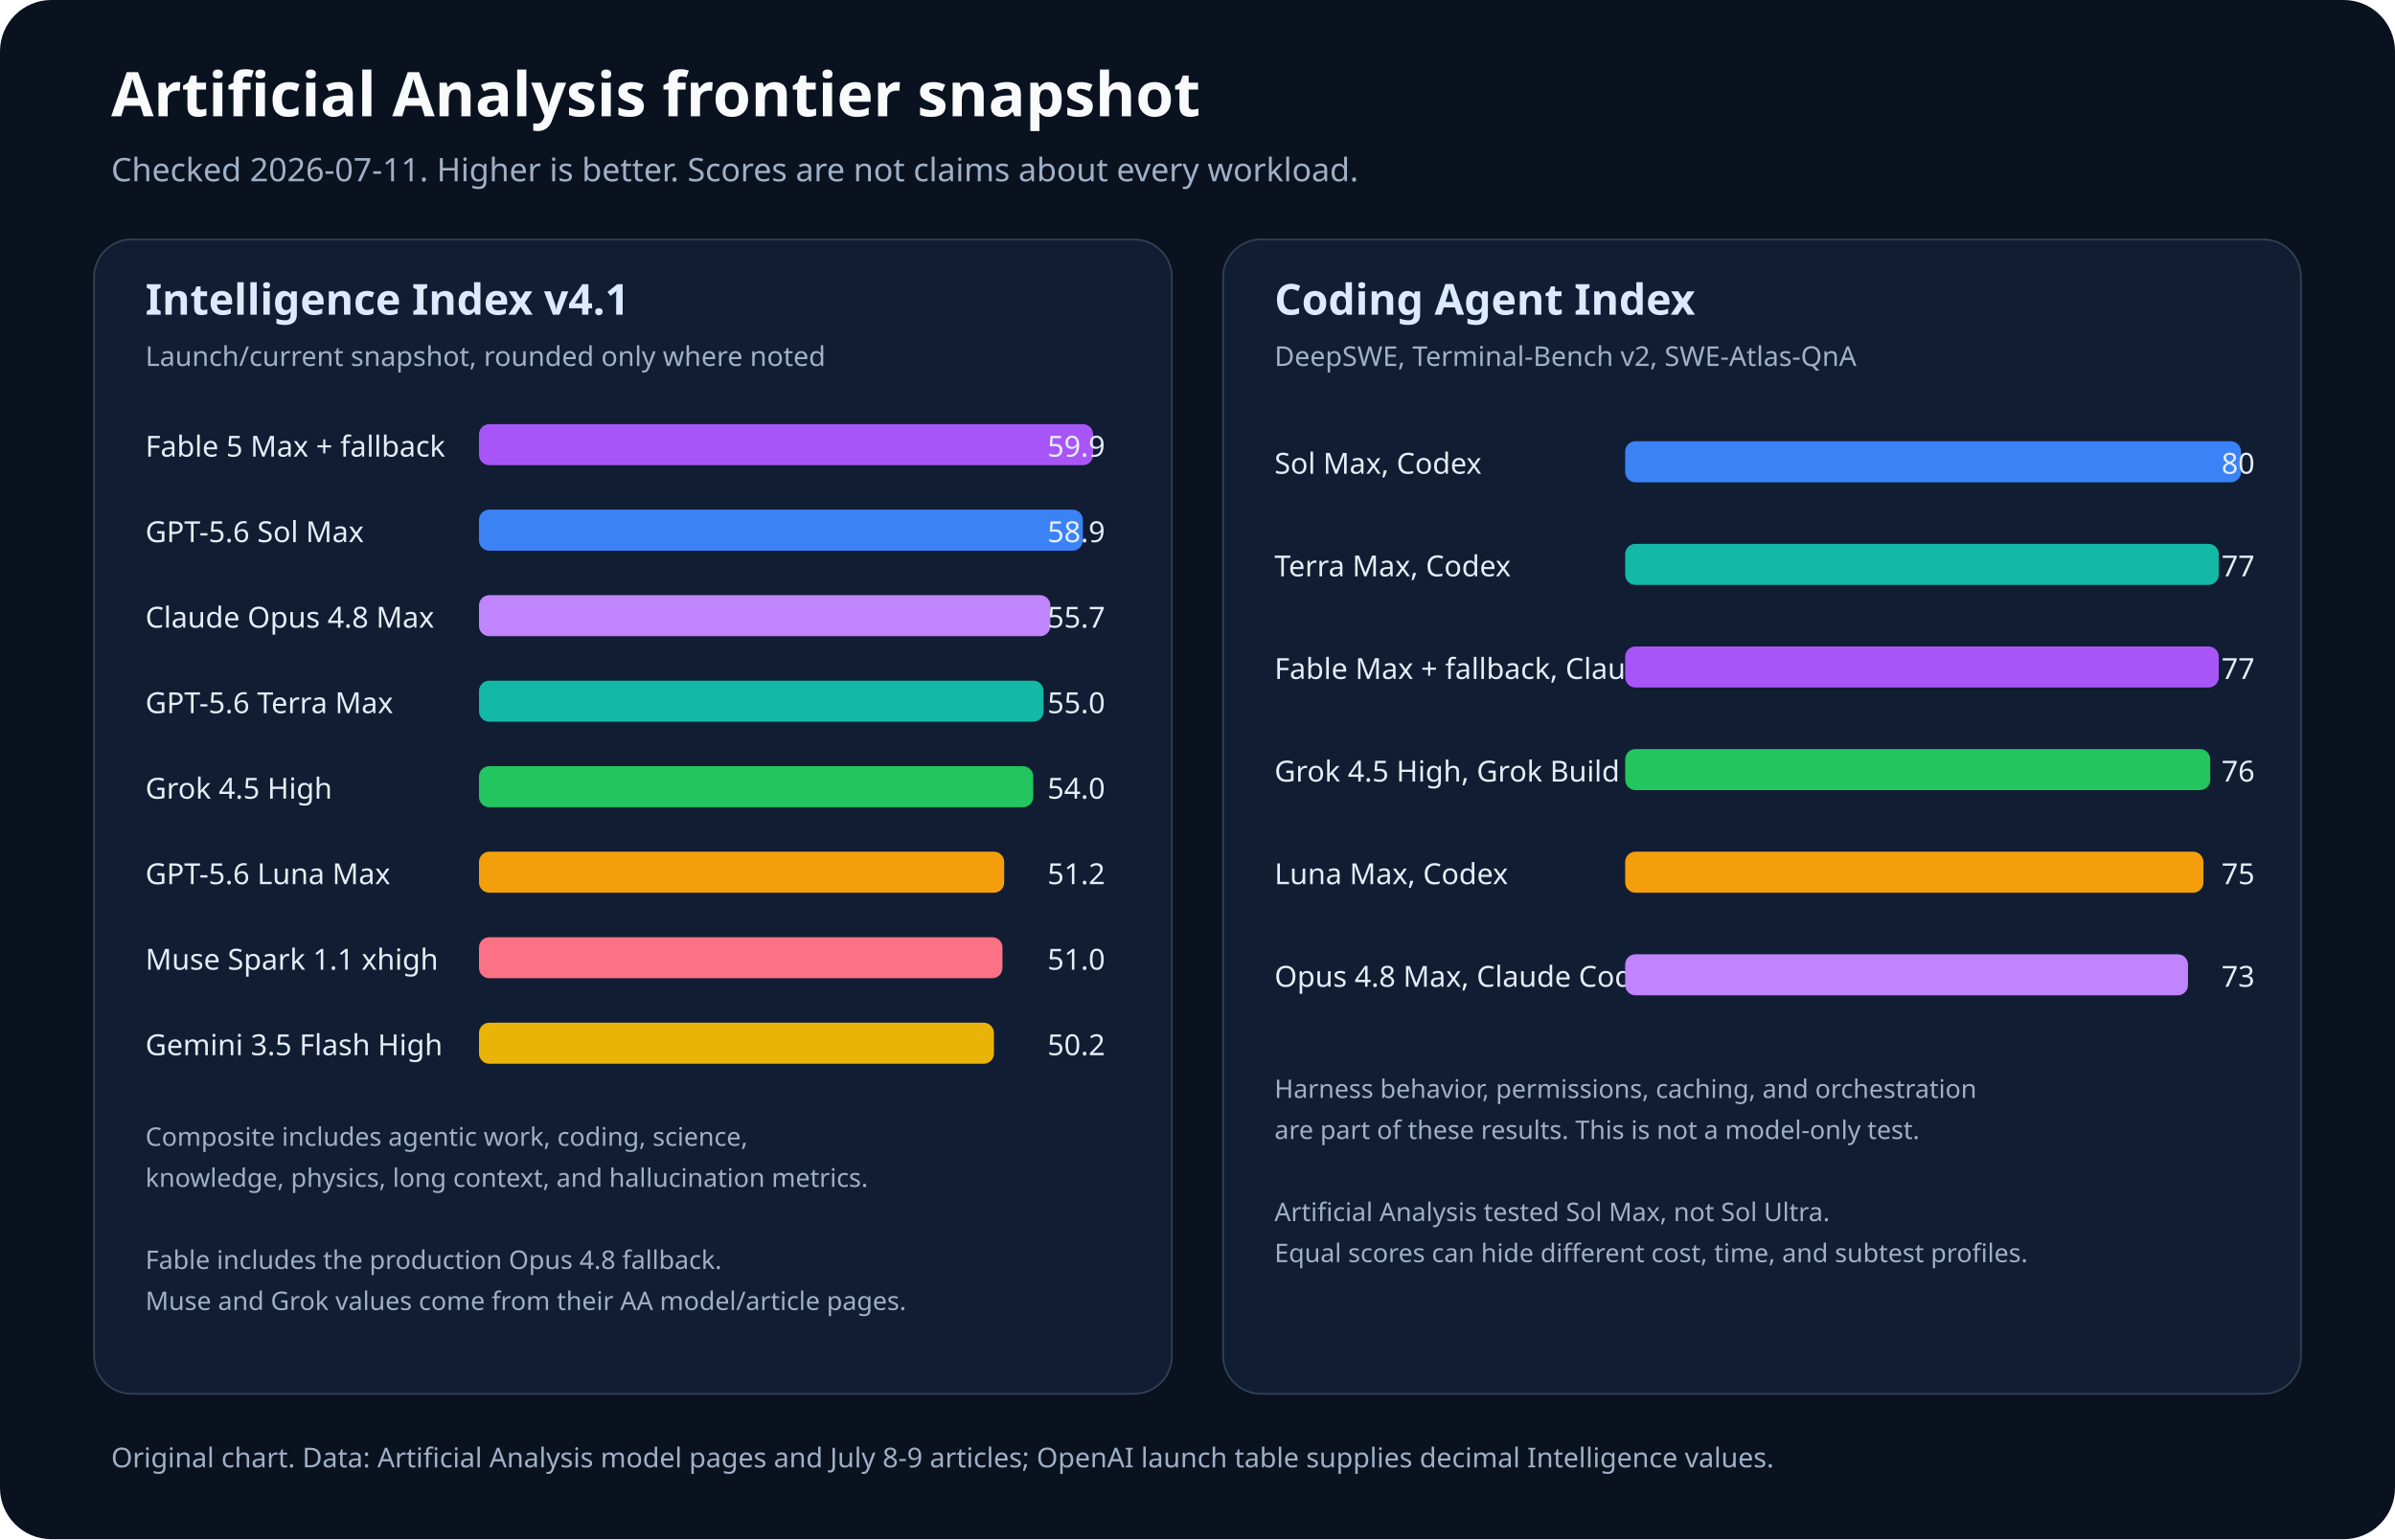
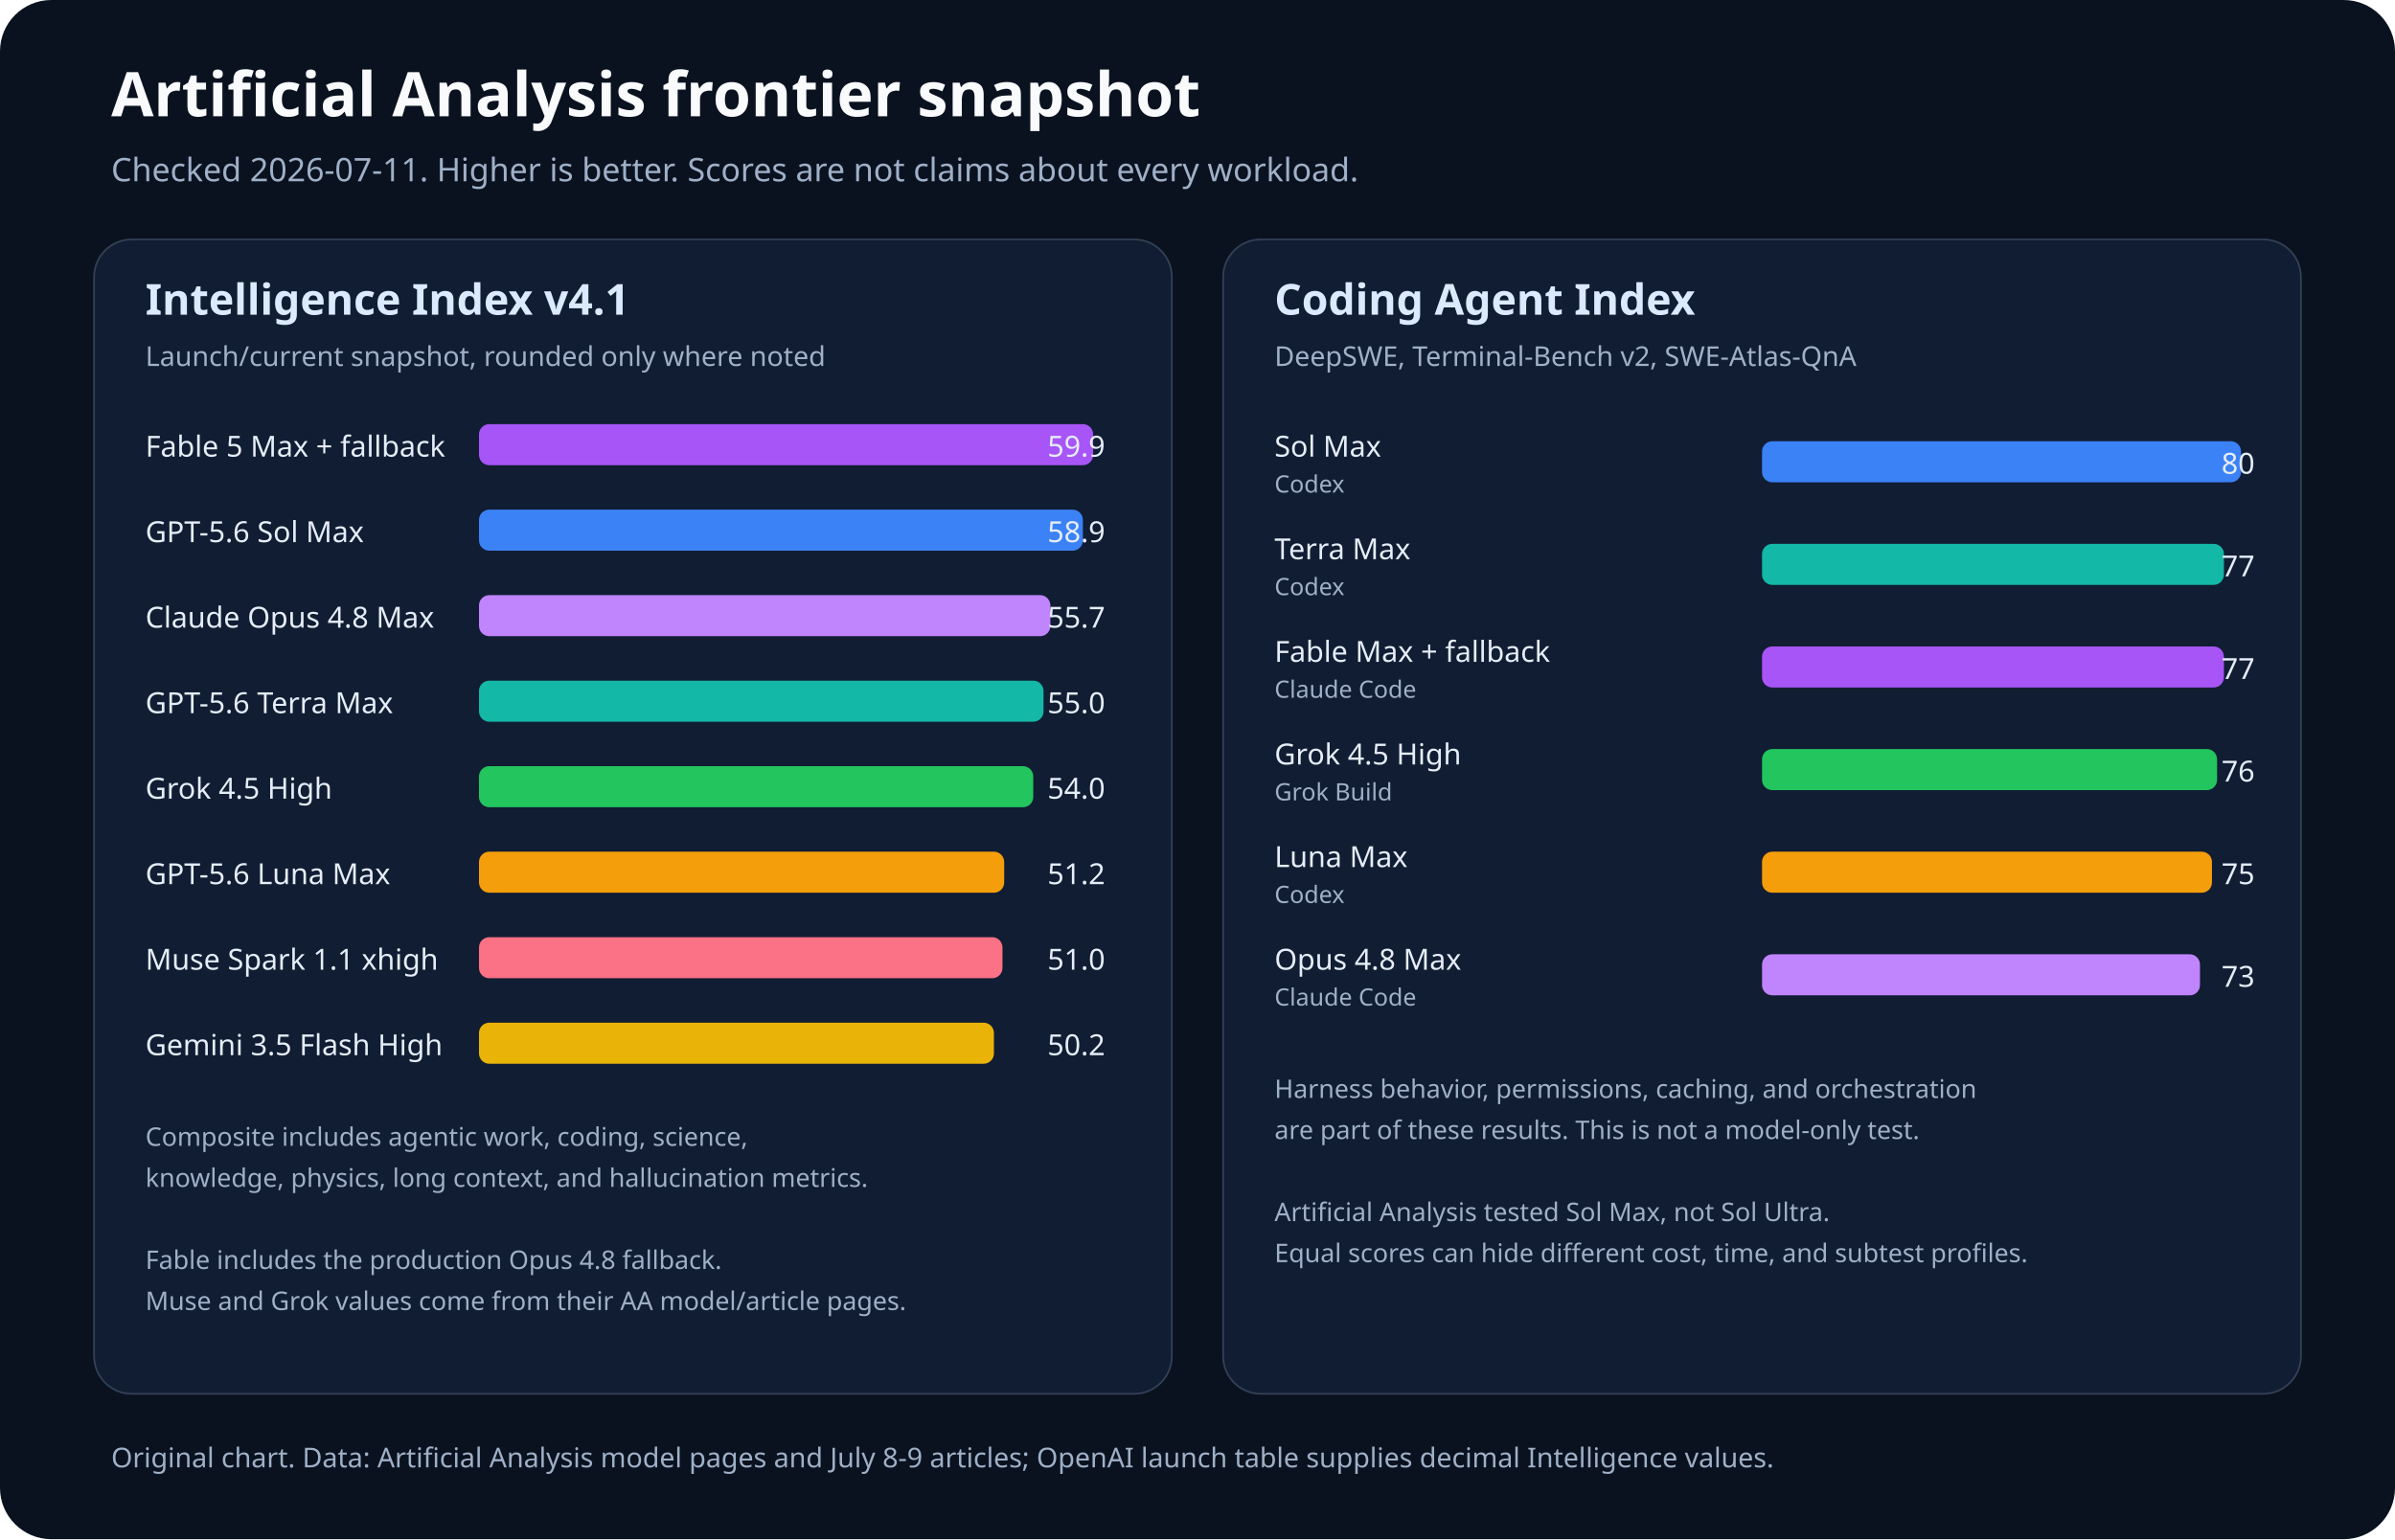
<svg xmlns="http://www.w3.org/2000/svg" width="1400" height="900" viewBox="0 0 1400 900" role="img" aria-labelledby="title desc">
  <rect width="1400" height="900" rx="30" fill="#0a1220" />
  <text x="65" y="68" fill="#f8fafc" font-family="Segoe UI, sans-serif" font-size="36" font-weight="700">Artificial Analysis frontier snapshot</text>
  <text x="65" y="106" fill="#9fb0c7" font-family="Segoe UI, sans-serif" font-size="19">Checked 2026-07-11. Higher is better. Scores are not claims about every workload.</text>
  <g font-family="Segoe UI, sans-serif">
    <rect x="55" y="140" width="630" height="675" rx="22" fill="#111d33" stroke="#334155" />
    <text x="85" y="184" fill="#dbeafe" font-size="25" font-weight="700">Intelligence Index v4.1</text>
    <text x="85" y="214" fill="#9fb0c7" font-size="16">Launch/current snapshot, rounded only where noted</text>
    <g font-size="17" fill="#e5edf8">
      <text x="85" y="267">Fable 5 Max + fallback</text>
      <rect x="280" y="248" width="359" height="24" rx="6" fill="#a855f7" />
      <text x="646" y="267" text-anchor="end">59.9</text>
      <text x="85" y="317">GPT-5.6 Sol Max</text>
      <rect x="280" y="298" width="353" height="24" rx="6" fill="#3b82f6" />
      <text x="646" y="317" text-anchor="end">58.9</text>
      <text x="85" y="367">Claude Opus 4.8 Max</text>
      <rect x="280" y="348" width="334" height="24" rx="6" fill="#c084fc" />
      <text x="646" y="367" text-anchor="end">55.7</text>
      <text x="85" y="417">GPT-5.6 Terra Max</text>
      <rect x="280" y="398" width="330" height="24" rx="6" fill="#14b8a6" />
      <text x="646" y="417" text-anchor="end">55.0</text>
      <text x="85" y="467">Grok 4.5 High</text>
      <rect x="280" y="448" width="324" height="24" rx="6" fill="#22c55e" />
      <text x="646" y="467" text-anchor="end">54.0</text>
      <text x="85" y="517">GPT-5.6 Luna Max</text>
      <rect x="280" y="498" width="307" height="24" rx="6" fill="#f59e0b" />
      <text x="646" y="517" text-anchor="end">51.2</text>
      <text x="85" y="567">Muse Spark 1.1 xhigh</text>
      <rect x="280" y="548" width="306" height="24" rx="6" fill="#fb7185" />
      <text x="646" y="567" text-anchor="end">51.0</text>
      <text x="85" y="617">Gemini 3.5 Flash High</text>
      <rect x="280" y="598" width="301" height="24" rx="6" fill="#eab308" />
      <text x="646" y="617" text-anchor="end">50.2</text>
    </g>
    <text x="85" y="670" fill="#9fb0c7" font-size="15">Composite includes agentic work, coding, science,</text>
    <text x="85" y="694" fill="#9fb0c7" font-size="15">knowledge, physics, long context, and hallucination metrics.</text>
    <text x="85" y="742" fill="#9fb0c7" font-size="15">Fable includes the production Opus 4.8 fallback.</text>
    <text x="85" y="766" fill="#9fb0c7" font-size="15">Muse and Grok values come from their AA model/article pages.</text>
    <rect x="715" y="140" width="630" height="675" rx="22" fill="#111d33" stroke="#334155" />
    <text x="745" y="184" fill="#dbeafe" font-size="25" font-weight="700">Coding Agent Index</text>
    <text x="745" y="214" fill="#9fb0c7" font-size="16">DeepSWE, Terminal-Bench v2, SWE-Atlas-QnA</text>
    <g font-size="17" fill="#e5edf8">
-       <text x="745" y="277">Sol Max, Codex</text>
-       <rect x="950" y="258" width="360" height="24" rx="6" fill="#3b82f6" />
+       <text x="745" y="267">Sol Max</text>
+       <text x="745" y="288" fill="#9fb0c7" font-size="14">Codex</text>
+       <rect x="1030" y="258" width="280" height="24" rx="6" fill="#3b82f6" />
      <text x="1318" y="277" text-anchor="end">80</text>
-       <text x="745" y="337">Terra Max, Codex</text>
-       <rect x="950" y="318" width="347" height="24" rx="6" fill="#14b8a6" />
+       <text x="745" y="327">Terra Max</text>
+       <text x="745" y="348" fill="#9fb0c7" font-size="14">Codex</text>
+       <rect x="1030" y="318" width="270" height="24" rx="6" fill="#14b8a6" />
      <text x="1318" y="337" text-anchor="end">77</text>
-       <text x="745" y="397">Fable Max + fallback, Claude Code</text>
-       <rect x="950" y="378" width="347" height="24" rx="6" fill="#a855f7" />
+       <text x="745" y="387">Fable Max + fallback</text>
+       <text x="745" y="408" fill="#9fb0c7" font-size="14">Claude Code</text>
+       <rect x="1030" y="378" width="270" height="24" rx="6" fill="#a855f7" />
      <text x="1318" y="397" text-anchor="end">77</text>
-       <text x="745" y="457">Grok 4.5 High, Grok Build</text>
-       <rect x="950" y="438" width="342" height="24" rx="6" fill="#22c55e" />
+       <text x="745" y="447">Grok 4.5 High</text>
+       <text x="745" y="468" fill="#9fb0c7" font-size="14">Grok Build</text>
+       <rect x="1030" y="438" width="266" height="24" rx="6" fill="#22c55e" />
      <text x="1318" y="457" text-anchor="end">76</text>
-       <text x="745" y="517">Luna Max, Codex</text>
-       <rect x="950" y="498" width="338" height="24" rx="6" fill="#f59e0b" />
+       <text x="745" y="507">Luna Max</text>
+       <text x="745" y="528" fill="#9fb0c7" font-size="14">Codex</text>
+       <rect x="1030" y="498" width="263" height="24" rx="6" fill="#f59e0b" />
      <text x="1318" y="517" text-anchor="end">75</text>
-       <text x="745" y="577">Opus 4.8 Max, Claude Code</text>
-       <rect x="950" y="558" width="329" height="24" rx="6" fill="#c084fc" />
+       <text x="745" y="567">Opus 4.8 Max</text>
+       <text x="745" y="588" fill="#9fb0c7" font-size="14">Claude Code</text>
+       <rect x="1030" y="558" width="256" height="24" rx="6" fill="#c084fc" />
      <text x="1318" y="577" text-anchor="end">73</text>
    </g>
    <text x="745" y="642" fill="#9fb0c7" font-size="15">Harness behavior, permissions, caching, and orchestration</text>
    <text x="745" y="666" fill="#9fb0c7" font-size="15">are part of these results. This is not a model-only test.</text>
    <text x="745" y="714" fill="#9fb0c7" font-size="15">Artificial Analysis tested Sol Max, not Sol Ultra.</text>
    <text x="745" y="738" fill="#9fb0c7" font-size="15">Equal scores can hide different cost, time, and subtest profiles.</text>
  </g>
  <text x="65" y="858" fill="#9fb0c7" font-family="Segoe UI, sans-serif" font-size="16">Original chart. Data: Artificial Analysis model pages and July 8-9 articles; OpenAI launch table supplies decimal Intelligence values.</text>
</svg>
